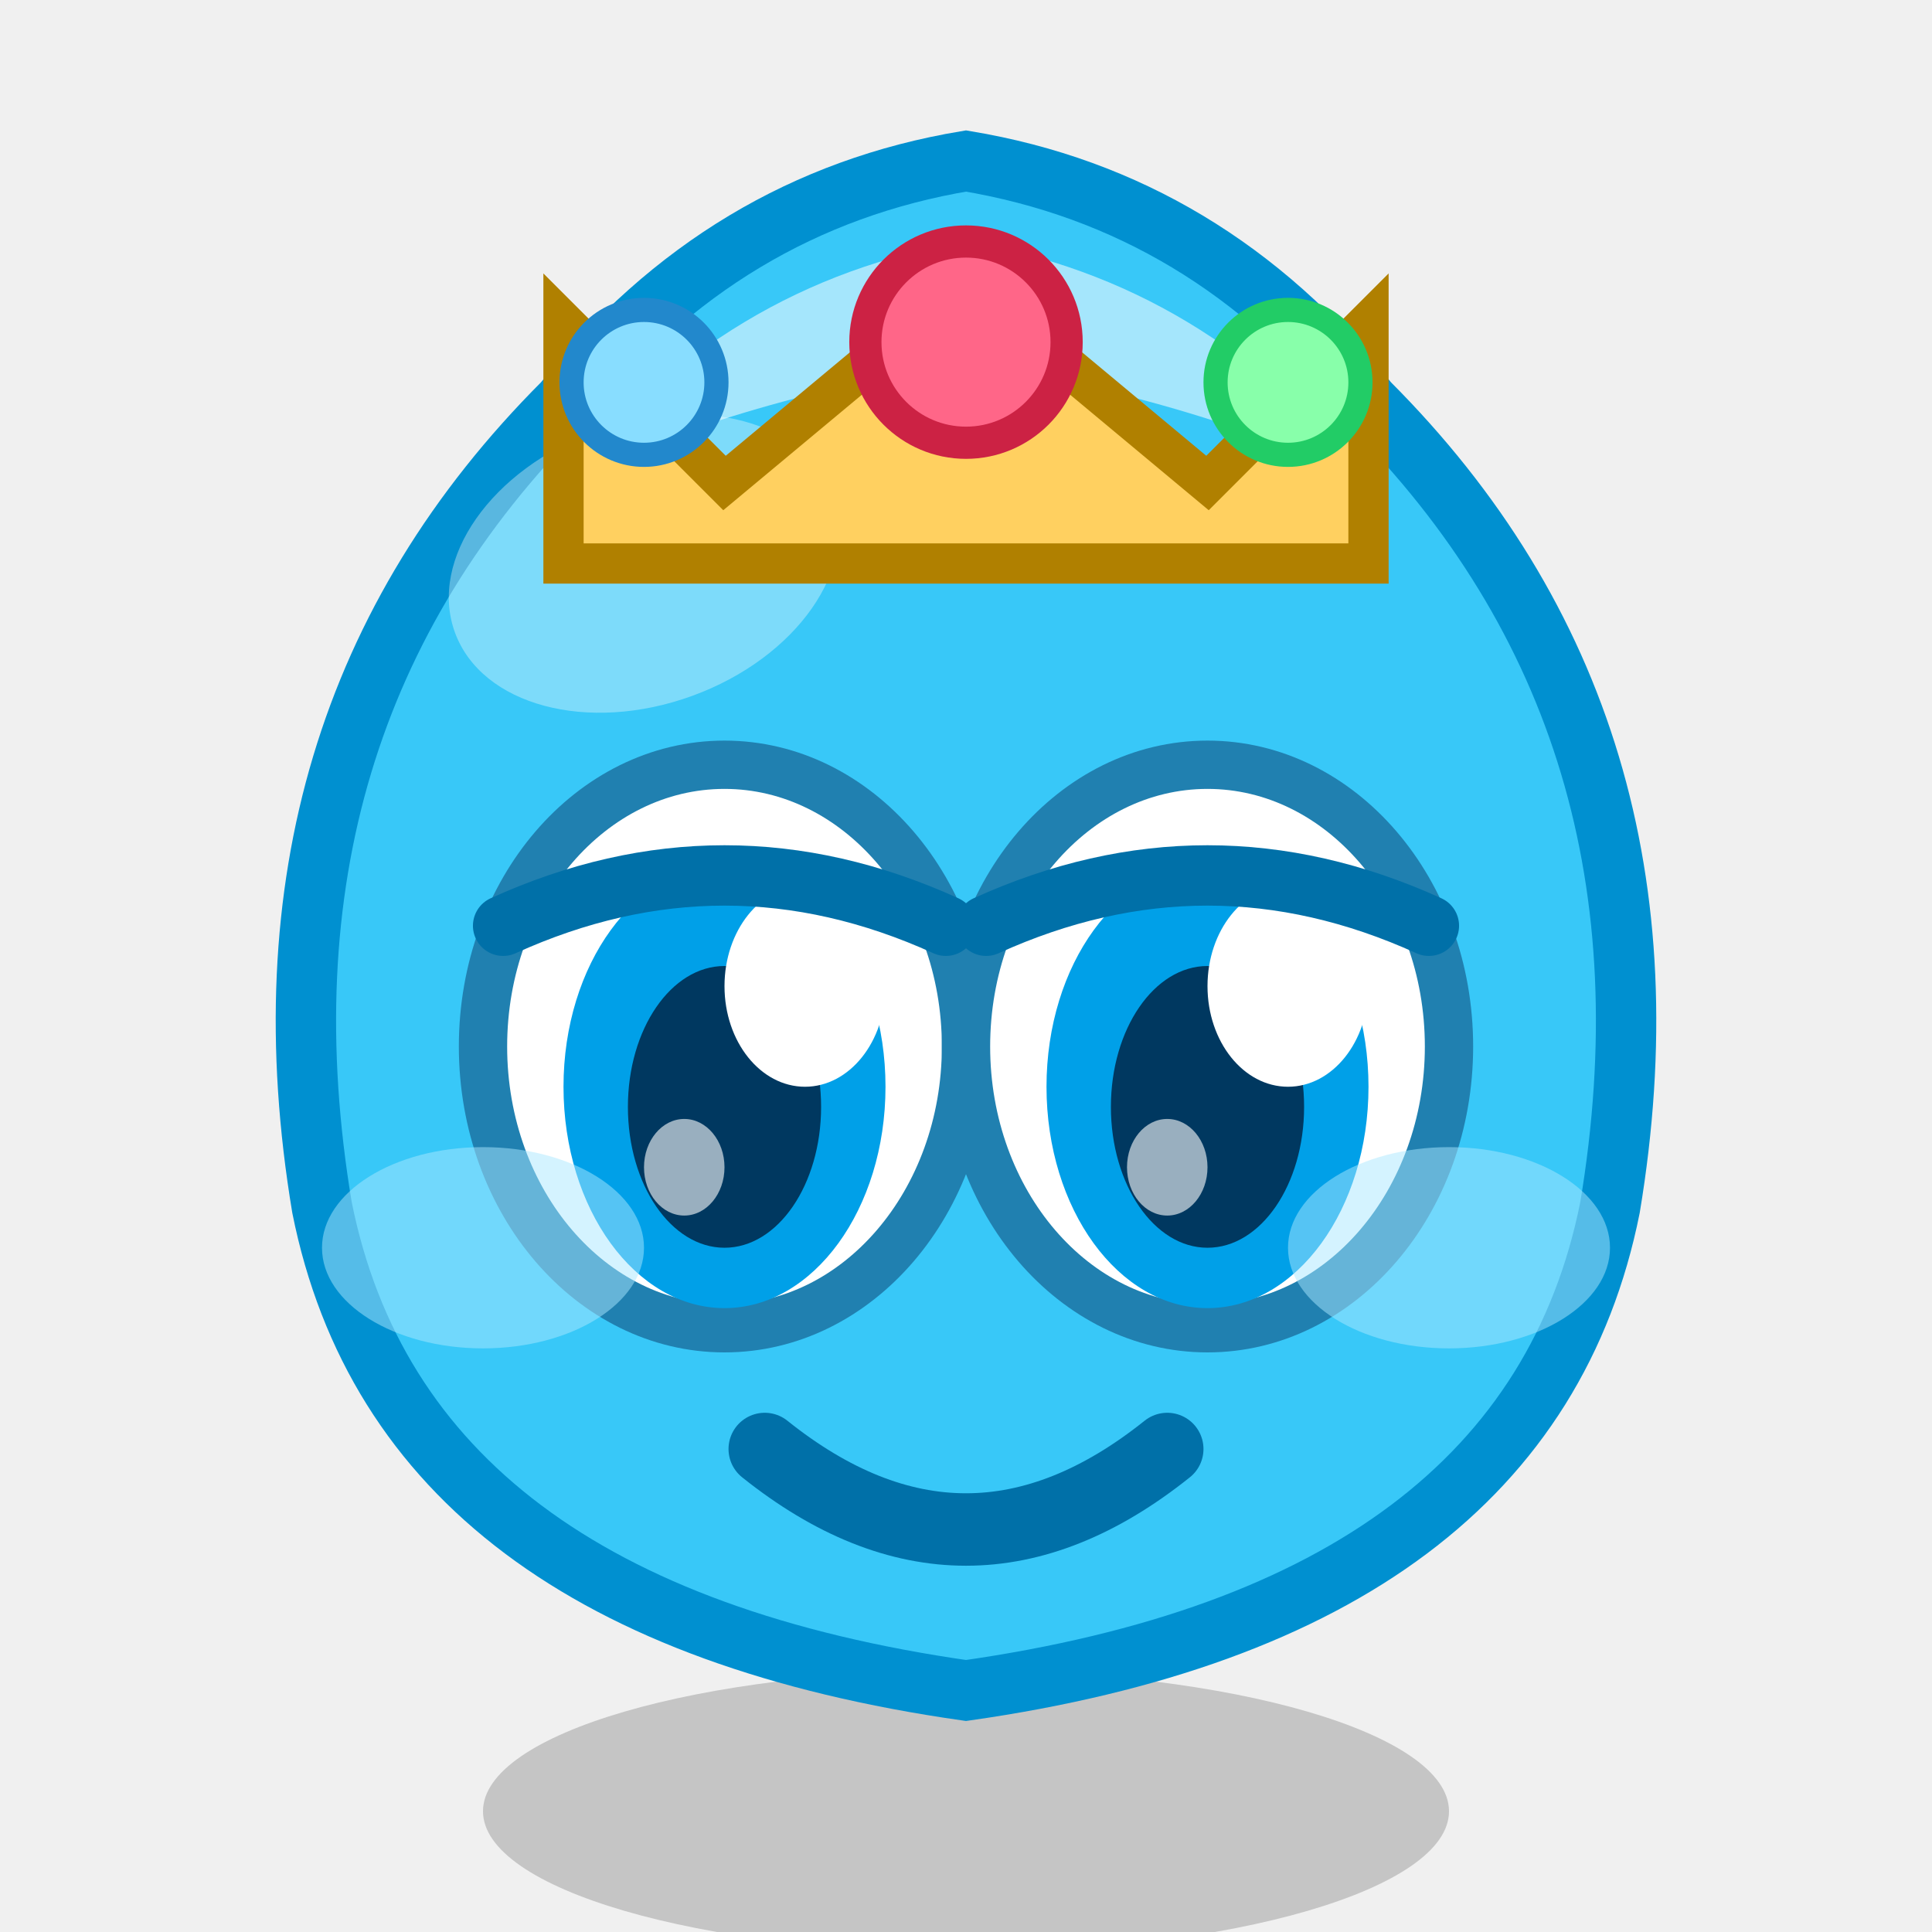
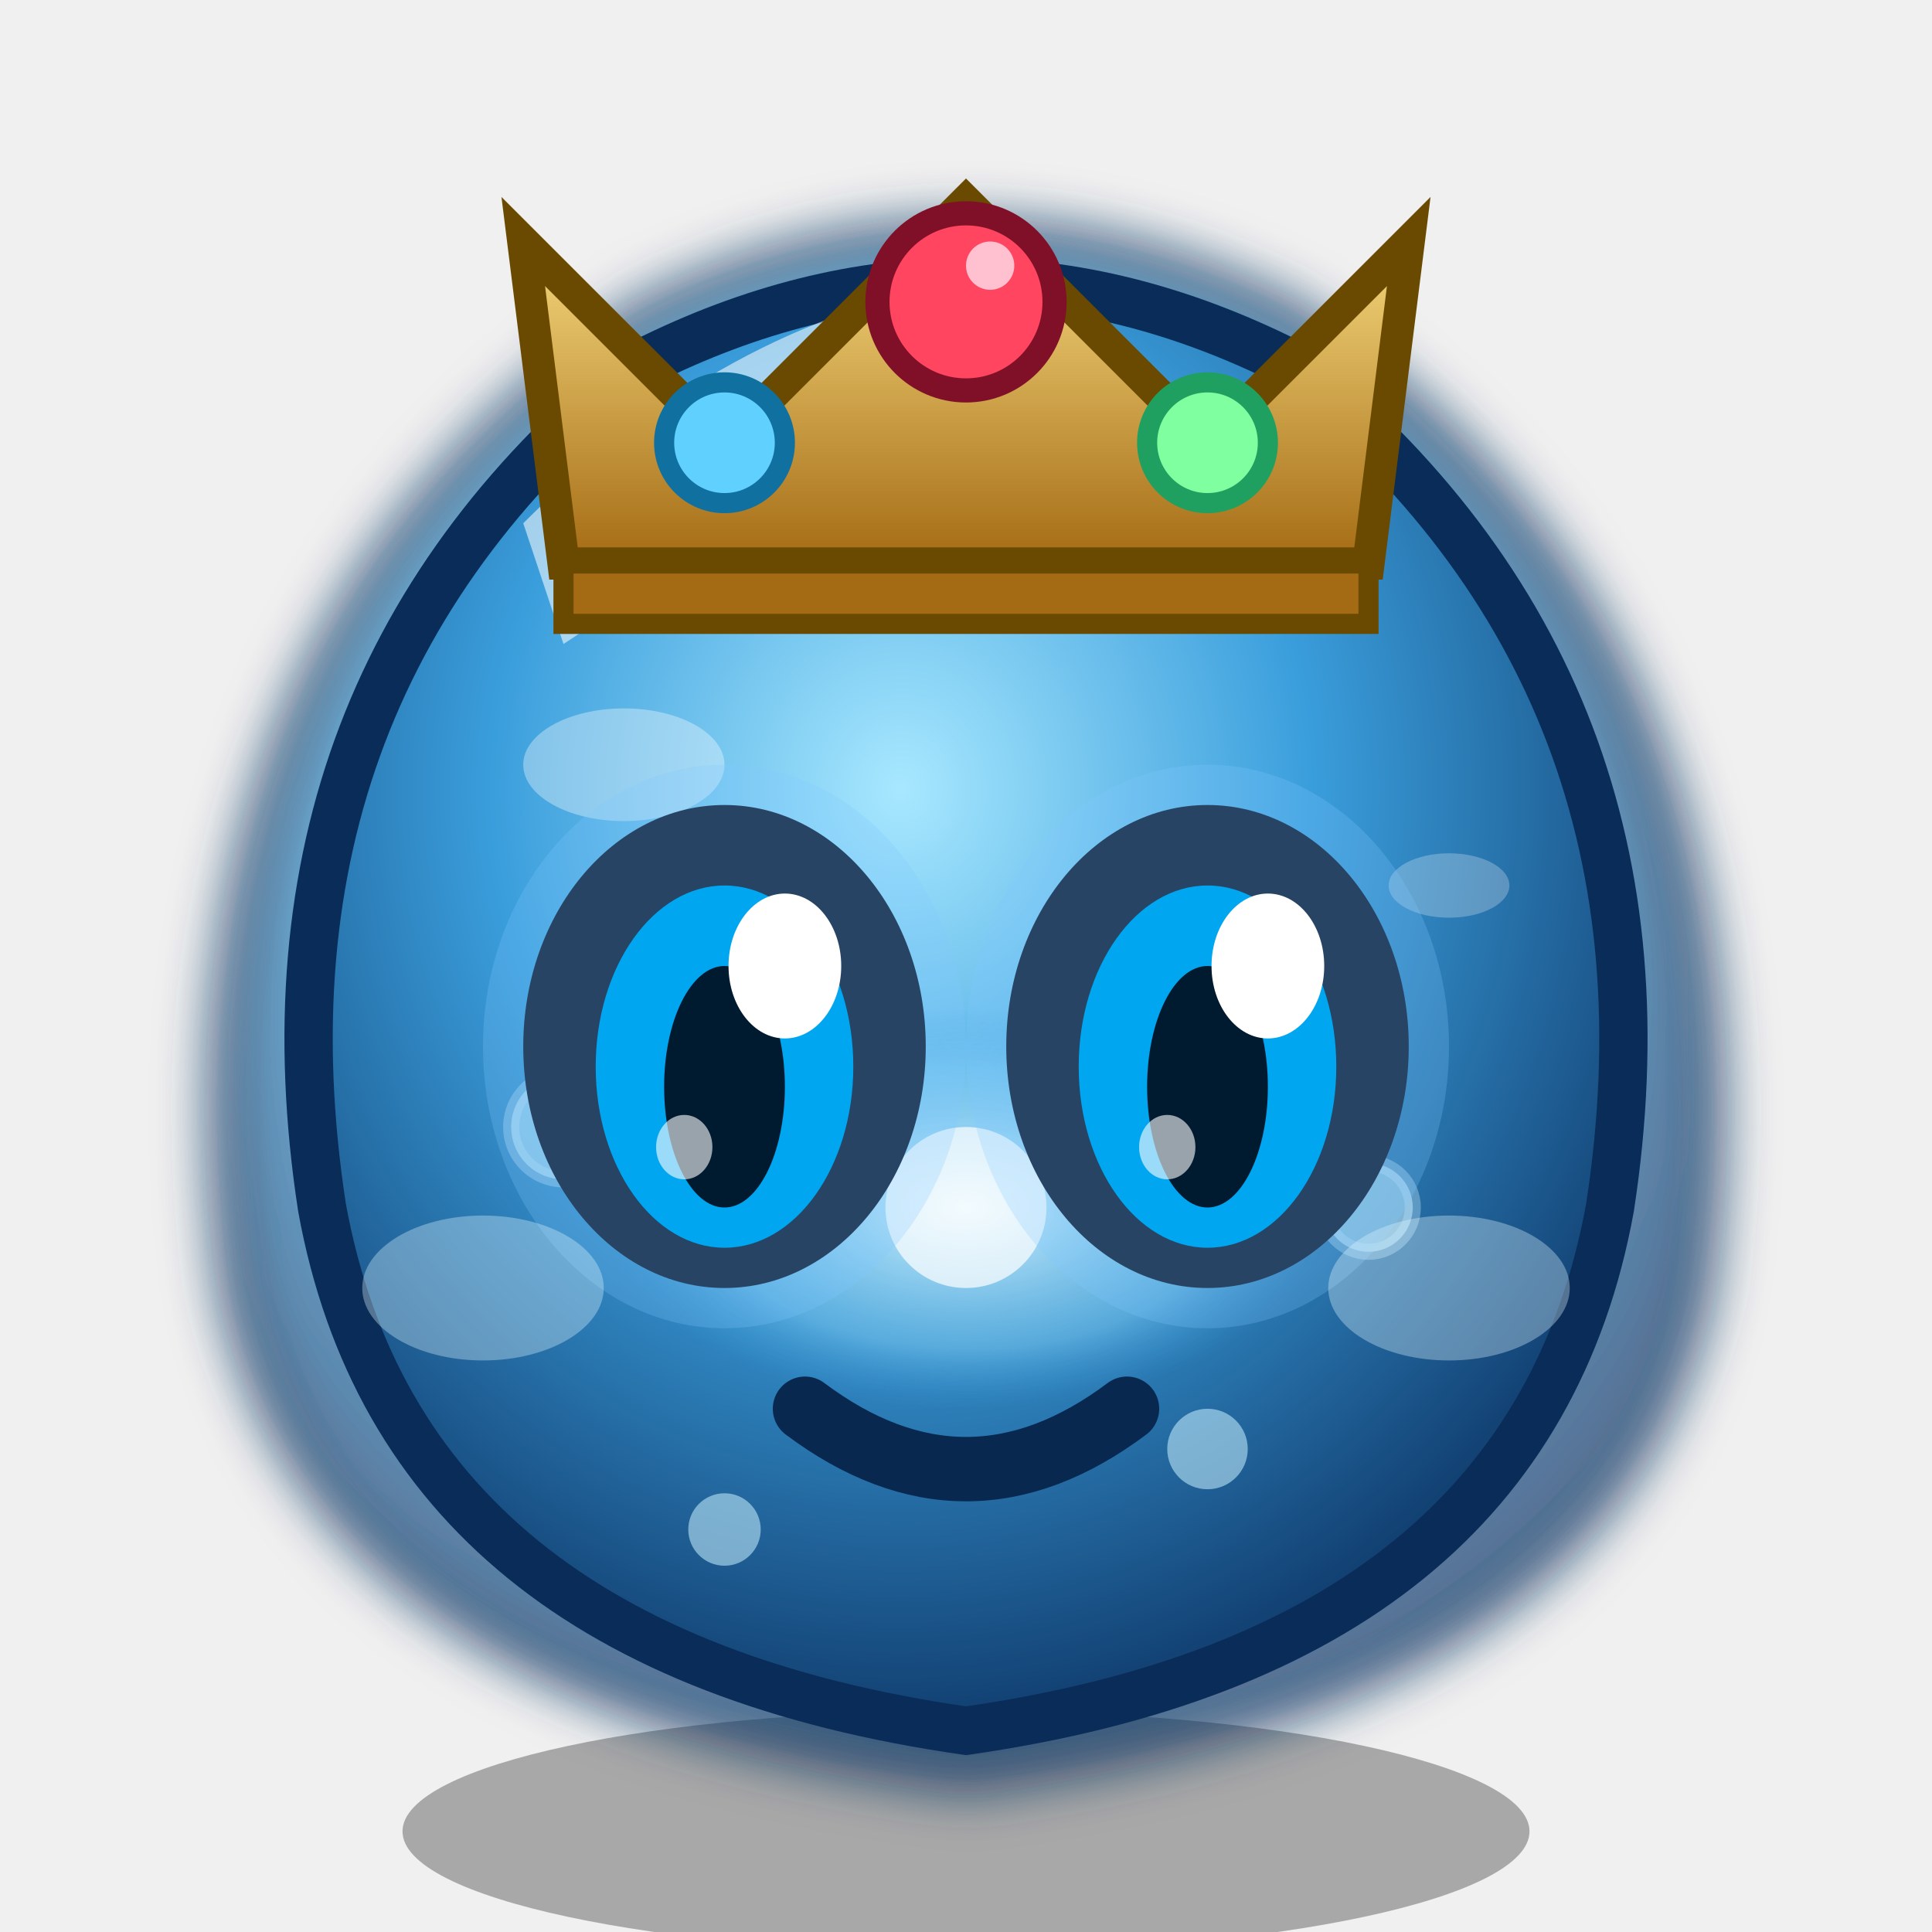
<svg xmlns="http://www.w3.org/2000/svg" viewBox="0 0 48 48">
-   <ellipse cx="24" cy="45" rx="12" ry="3.5" fill="rgba(0,0,0,0.18)" />
-   <path d="M8,30 Q6,18 14,10 Q18,5 24,4 Q30,5 34,10 Q42,18 40,30 Q38,40 24,42 Q10,40 8,30Z" fill="#38c8f8" stroke="#0090d0" stroke-width="1.5" />
-   <path d="M14,12 Q18,7 24,6 Q30,7 34,12 Q30,10 24,9 Q18,10 14,12Z" fill="rgba(255,255,255,0.55)" />
-   <ellipse cx="16" cy="14" rx="5" ry="3.5" fill="rgba(255,255,255,0.35)" transform="rotate(-20,16,14)" />
-   <path d="M14,14 L14,8 L18,12 L24,7 L30,12 L34,8 L34,14 Z" fill="#ffd060" stroke="#b08000" stroke-width="1" />
-   <circle cx="24" cy="8.5" r="2.5" fill="#ff6688" stroke="#cc2244" stroke-width="0.8" />
-   <circle cx="16" cy="9.5" r="1.8" fill="#88ddff" stroke="#2288cc" stroke-width="0.6" />
-   <circle cx="32" cy="9.5" r="1.8" fill="#88ffaa" stroke="#22cc66" stroke-width="0.6" />
-   <ellipse cx="18" cy="26" rx="6" ry="7" fill="white" stroke="#2080b0" stroke-width="1.2" />
-   <ellipse cx="30" cy="26" rx="6" ry="7" fill="white" stroke="#2080b0" stroke-width="1.2" />
-   <ellipse cx="18" cy="27" rx="4" ry="5.5" fill="#00a0e8" />
-   <ellipse cx="30" cy="27" rx="4" ry="5.5" fill="#00a0e8" />
-   <ellipse cx="18" cy="27.5" rx="2.4" ry="3.5" fill="#003860" />
-   <ellipse cx="30" cy="27.5" rx="2.4" ry="3.5" fill="#003860" />
-   <ellipse cx="20" cy="24.5" rx="2" ry="2.5" fill="white" />
-   <ellipse cx="32" cy="24.5" rx="2" ry="2.5" fill="white" />
-   <ellipse cx="17" cy="29" rx="1" ry="1.2" fill="rgba(255,255,255,0.6)" />
-   <ellipse cx="29" cy="29" rx="1" ry="1.2" fill="rgba(255,255,255,0.6)" />
-   <path d="M12.5,23 Q18,20.5 23.5,23" stroke="#0070a8" stroke-width="1.5" fill="none" stroke-linecap="round" />
-   <path d="M24.5,23 Q30,20.5 35.5,23" stroke="#0070a8" stroke-width="1.5" fill="none" stroke-linecap="round" />
-   <path d="M19,36 Q24,40 29,36" stroke="#0070a8" stroke-width="1.8" fill="none" stroke-linecap="round" />
-   <ellipse cx="12" cy="31" rx="4" ry="2.5" fill="#aae8ff" opacity="0.5" />
-   <ellipse cx="36" cy="31" rx="4" ry="2.5" fill="#aae8ff" opacity="0.5" />
+   <defs>
+     <radialGradient id="sl_body" cx="45%" cy="35%" r="70%">
+       <stop offset="0%" stop-color="#a8e8ff" />
+       <stop offset="45%" stop-color="#3a9edc" />
+       <stop offset="100%" stop-color="#0b3060" />
+     </radialGradient>
+     <radialGradient id="sl_core" cx="50%" cy="50%" r="50%">
+       <stop offset="0%" stop-color="#e6faff" stop-opacity="1" />
+       <stop offset="70%" stop-color="#7ac8f0" stop-opacity="0.6" />
+       <stop offset="100%" stop-color="#3a9edc" stop-opacity="0" />
+     </radialGradient>
+     <linearGradient id="sl_crown" x1="0" y1="0" x2="0" y2="1">
+       <stop offset="0%" stop-color="#ffe58a" />
+       <stop offset="100%" stop-color="#a46b14" />
+     </linearGradient>
+     <filter id="sl_blur">
+       <feGaussianBlur stdDeviation="0.6" />
+     </filter>
+   </defs>
+   <ellipse cx="24" cy="45.5" rx="14" ry="3" fill="rgba(0,0,0,0.30)" />
+   <path d="M6,32 Q4,16 16,8 Q24,4 32,8 Q44,16 42,32 Q40,42 24,44 Q8,42 6,32 Z" fill="url(#sl_body)" stroke="#0b3060" stroke-width="1.2" filter="url(#sl_blur)" opacity="0.7" />
+   <path d="M8,30 Q6,17 16,9 Q24,5 32,9 Q42,17 40,30 Q38,41 24,43 Q10,41 8,30 Z" fill="url(#sl_body)" stroke="#0a2c58" stroke-width="1.2" />
+   <path d="M13,13 Q18,8 24,7 Q27,8 26,11 Q20,12 14,16 Z" fill="rgba(255,255,255,0.55)" />
+   <ellipse cx="15.5" cy="19" rx="2.5" ry="1.4" fill="rgba(255,255,255,0.35)" />
+   <ellipse cx="36" cy="22" rx="1.5" ry="0.8" fill="rgba(255,255,255,0.25)" />
+   <ellipse cx="24" cy="30" rx="9" ry="5" fill="url(#sl_core)" opacity="0.9" />
+   <circle cx="24" cy="30" r="2" fill="#ffffff" opacity="0.7" />
+   <circle cx="14" cy="28" r="1.3" fill="rgba(200,240,255,0.55)" stroke="rgba(180,220,245,0.4)" stroke-width="0.4" />
+   <circle cx="34" cy="30" r="1.1" fill="rgba(200,240,255,0.55)" stroke="rgba(180,220,245,0.4)" stroke-width="0.4" />
+   <circle cx="18" cy="38" r="0.9" fill="rgba(200,240,255,0.55)" />
+   <circle cx="30" cy="36" r="1.0" fill="rgba(200,240,255,0.55)" />
+   <path d="M14,14 L13,6 L18,11 L24,5 L30,11 L35,6 L34,14 Z" fill="url(#sl_crown)" stroke="#6a4a00" stroke-width="0.8" />
+   <path d="M14,14 L34,14 L34,15.5 L14,15.5 Z" fill="#a46b14" stroke="#6a4a00" stroke-width="0.5" />
+   <circle cx="24" cy="7.5" r="2.2" fill="#ff4560" stroke="#801028" stroke-width="0.6" />
+   <circle cx="24.6" cy="6.6" r="0.6" fill="#ffc0d0" />
+   <circle cx="18" cy="11" r="1.5" fill="#60d0ff" stroke="#1070a0" stroke-width="0.5" />
+   <circle cx="30" cy="11" r="1.5" fill="#80ffa0" stroke="#20a060" stroke-width="0.5" />
+   <ellipse cx="18" cy="26" rx="5" ry="6" fill="#0a1830" />
+   <ellipse cx="30" cy="26" rx="5" ry="6" fill="#0a1830" />
+   <ellipse cx="18" cy="26" rx="6" ry="7" fill="#7ec8ff" opacity="0.25" />
+   <ellipse cx="30" cy="26" rx="6" ry="7" fill="#7ec8ff" opacity="0.25" />
+   <ellipse cx="18" cy="26.5" rx="3.2" ry="4.5" fill="#00a6f0" />
+   <ellipse cx="30" cy="26.5" rx="3.2" ry="4.5" fill="#00a6f0" />
+   <ellipse cx="18" cy="27" rx="1.5" ry="3" fill="#001a30" />
+   <ellipse cx="30" cy="27" rx="1.5" ry="3" fill="#001a30" />
+   <ellipse cx="19.5" cy="24" rx="1.4" ry="1.8" fill="#ffffff" />
+   <ellipse cx="31.5" cy="24" rx="1.4" ry="1.8" fill="#ffffff" />
+   <ellipse cx="17" cy="28.5" rx="0.7" ry="0.8" fill="rgba(255,255,255,0.6)" />
+   <ellipse cx="29" cy="28.5" rx="0.7" ry="0.8" fill="rgba(255,255,255,0.6)" />
+   <path d="M20,35 Q24,38 28,35" stroke="#082850" stroke-width="1.6" fill="none" stroke-linecap="round" />
+   <ellipse cx="12" cy="32" rx="3" ry="1.8" fill="#e0f6ff" opacity="0.35" />
+   <ellipse cx="36" cy="32" rx="3" ry="1.8" fill="#e0f6ff" opacity="0.35" />
</svg>
